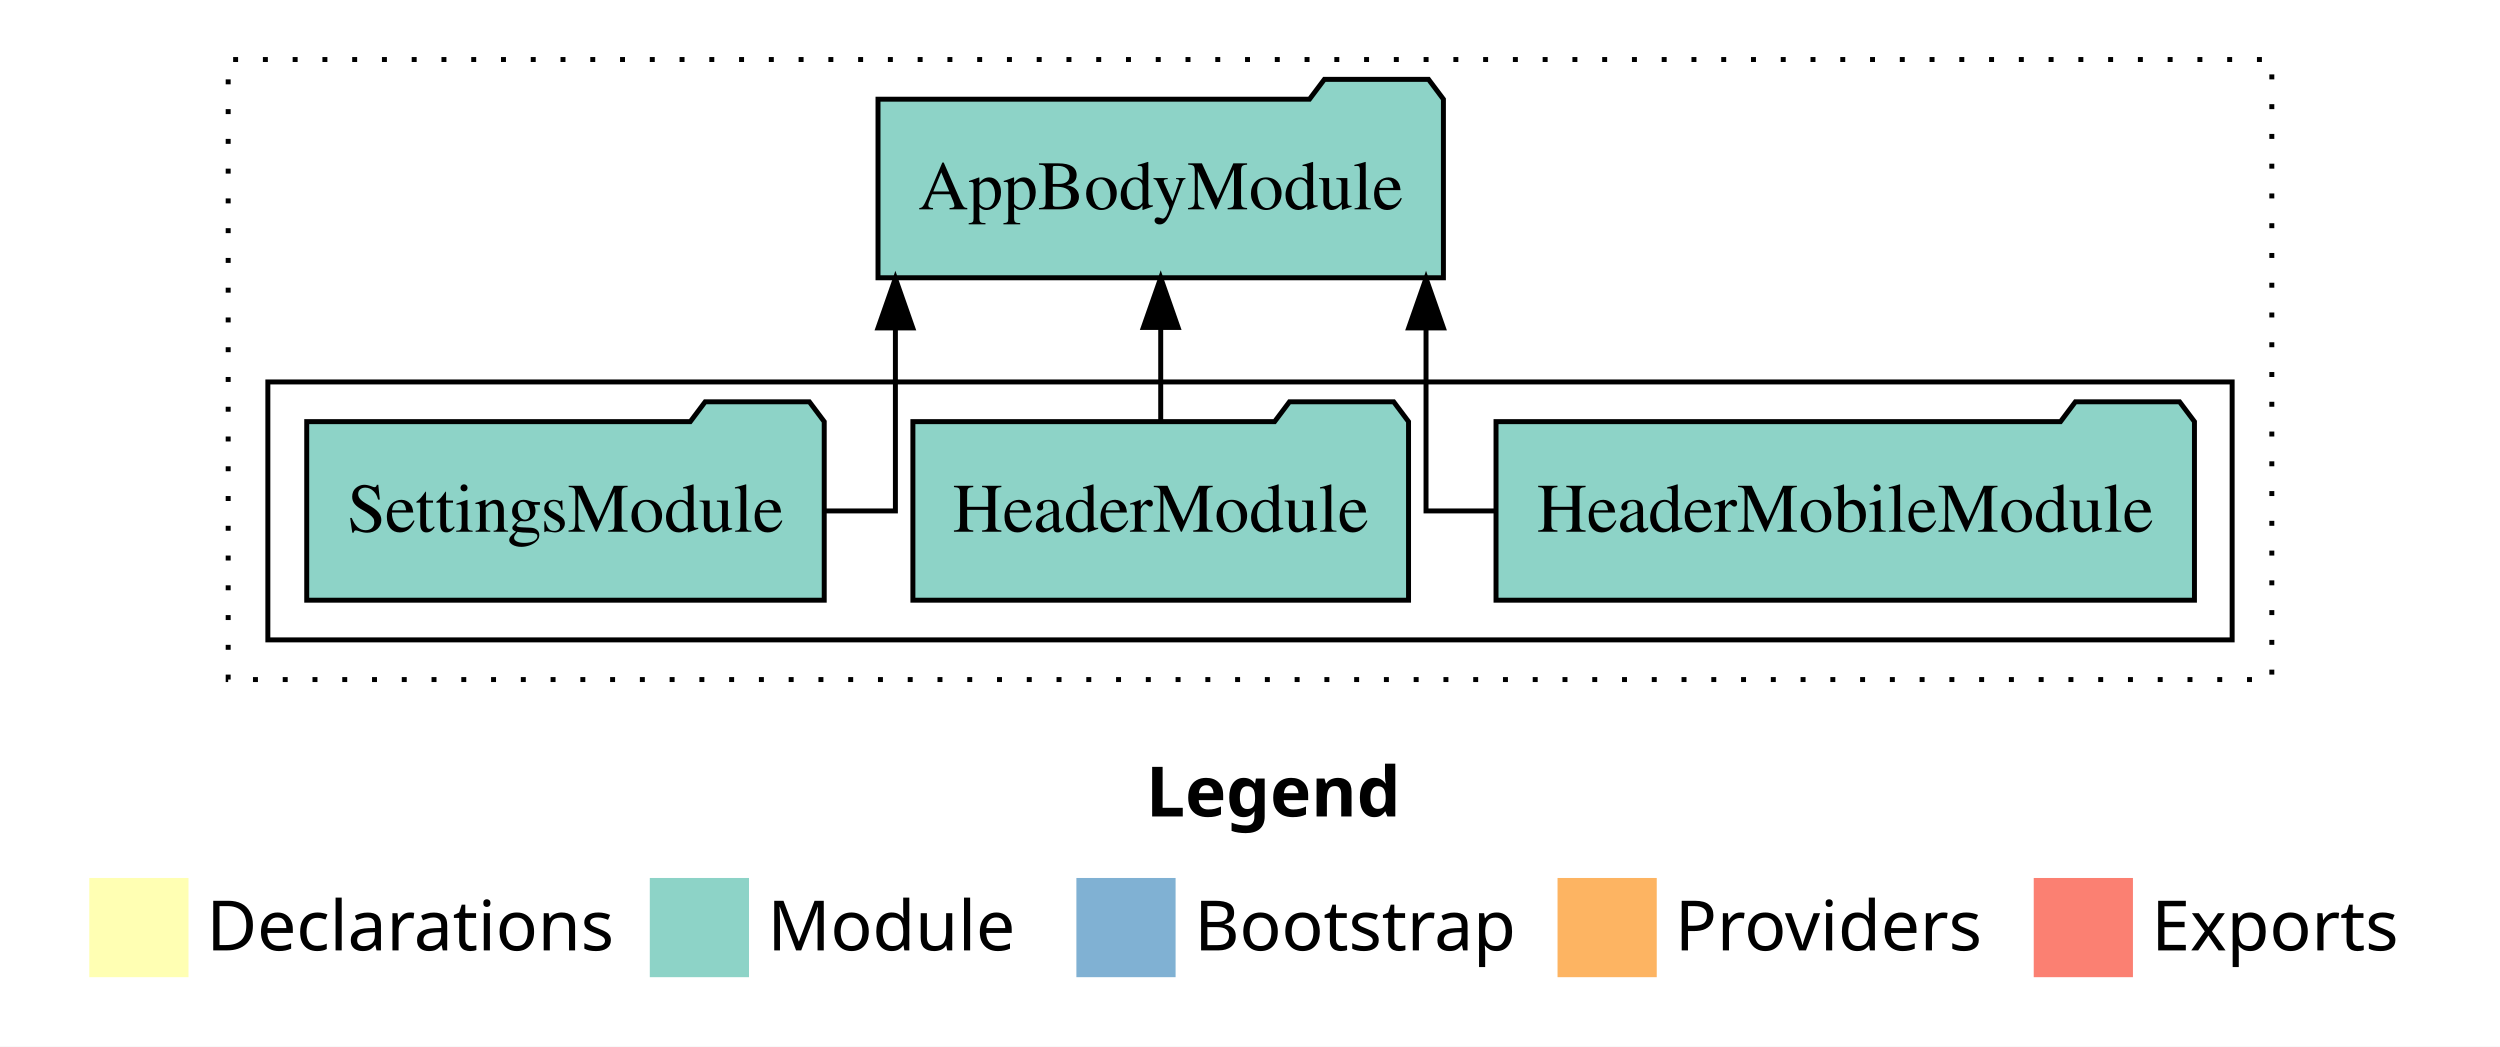
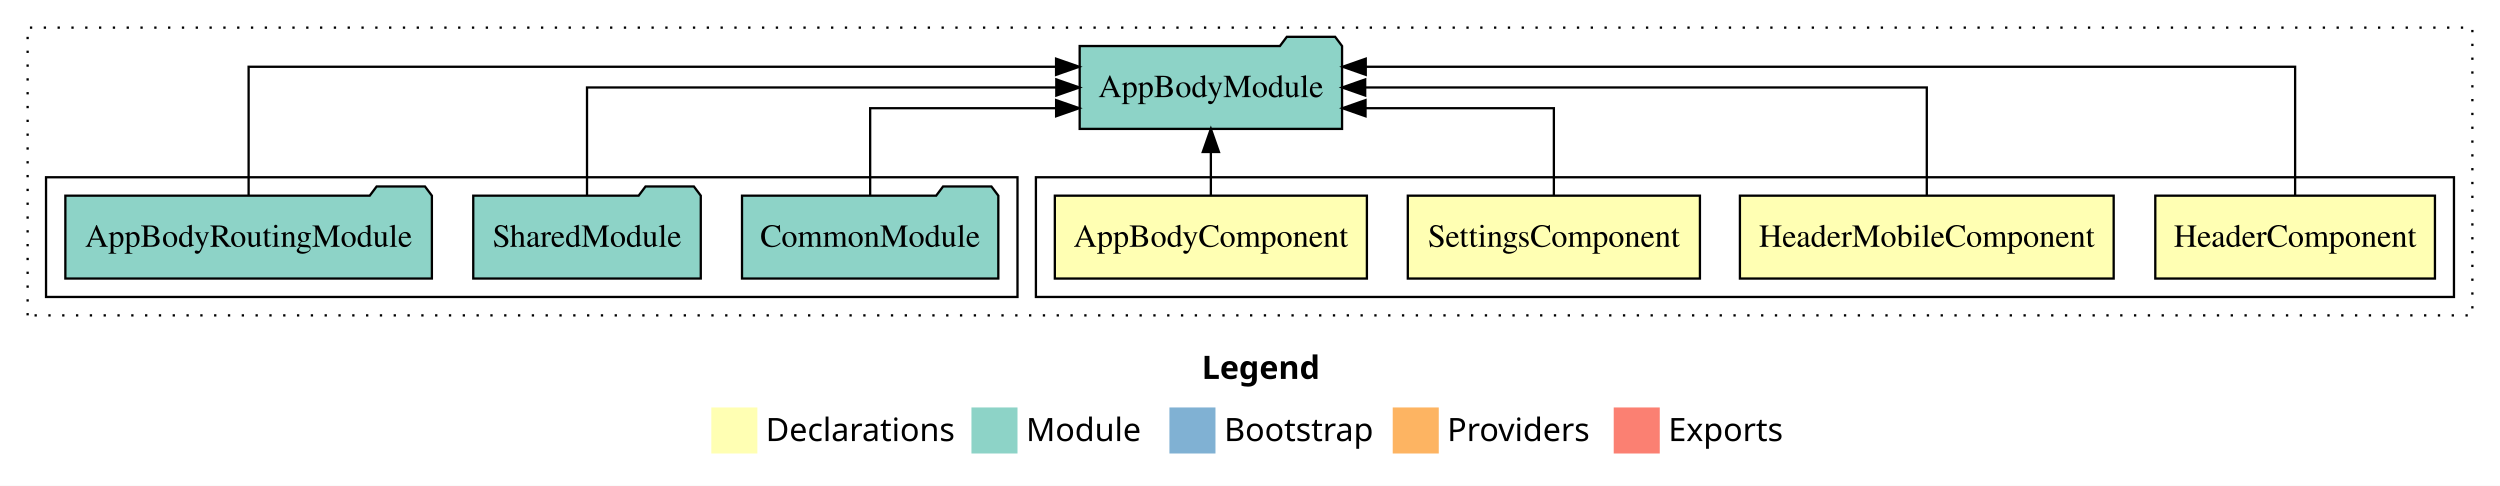
- <svg xmlns="http://www.w3.org/2000/svg" width="504pt" height="211pt" viewBox="0.00 0.00 504.00 211.00">
+ <svg xmlns="http://www.w3.org/2000/svg" width="1086pt" height="211pt" viewBox="0.00 0.00 1086.00 211.00">
  <g id="graph0" class="graph" transform="scale(1 1) rotate(0) translate(4 207)">
-     <polygon fill="#ffffff" stroke="transparent" points="-4,4 -4,-207 500,-207 500,4 -4,4" />
-     <text text-anchor="start" x="227.009" y="-42.4" font-family="sans-serif" font-weight="bold" font-size="14.00" fill="#000000">Legend</text>
-     <polygon fill="#ffffb3" stroke="transparent" points="14,-10 14,-30 34,-30 34,-10 14,-10" />
-     <text text-anchor="start" x="37.629" y="-15.4" font-family="sans-serif" font-size="14.00" fill="#000000">  Declarations</text>
-     <polygon fill="#8dd3c7" stroke="transparent" points="127,-10 127,-30 147,-30 147,-10 127,-10" />
-     <text text-anchor="start" x="150.725" y="-15.4" font-family="sans-serif" font-size="14.00" fill="#000000">  Module</text>
-     <polygon fill="#80b1d3" stroke="transparent" points="213,-10 213,-30 233,-30 233,-10 213,-10" />
-     <text text-anchor="start" x="236.781" y="-15.4" font-family="sans-serif" font-size="14.00" fill="#000000">  Bootstrap</text>
-     <polygon fill="#fdb462" stroke="transparent" points="310,-10 310,-30 330,-30 330,-10 310,-10" />
-     <text text-anchor="start" x="333.673" y="-15.4" font-family="sans-serif" font-size="14.00" fill="#000000">  Providers</text>
-     <polygon fill="#fb8072" stroke="transparent" points="406,-10 406,-30 426,-30 426,-10 406,-10" />
-     <text text-anchor="start" x="429.726" y="-15.4" font-family="sans-serif" font-size="14.00" fill="#000000">  Exports</text>
+     <polygon fill="white" stroke="transparent" points="-4,4 -4,-207 1082,-207 1082,4 -4,4" />
+     <text text-anchor="start" x="518.01" y="-42.4" font-family="sans-serif" font-weight="bold" font-size="14.00">Legend</text>
+     <polygon fill="#ffffb3" stroke="transparent" points="305,-10 305,-30 325,-30 325,-10 305,-10" />
+     <text text-anchor="start" x="328.63" y="-15.4" font-family="sans-serif" font-size="14.00">  Declarations</text>
+     <polygon fill="#8dd3c7" stroke="transparent" points="418,-10 418,-30 438,-30 438,-10 418,-10" />
+     <text text-anchor="start" x="441.73" y="-15.4" font-family="sans-serif" font-size="14.00">  Module</text>
+     <polygon fill="#80b1d3" stroke="transparent" points="504,-10 504,-30 524,-30 524,-10 504,-10" />
+     <text text-anchor="start" x="527.78" y="-15.4" font-family="sans-serif" font-size="14.00">  Bootstrap</text>
+     <polygon fill="#fdb462" stroke="transparent" points="601,-10 601,-30 621,-30 621,-10 601,-10" />
+     <text text-anchor="start" x="624.67" y="-15.4" font-family="sans-serif" font-size="14.00">  Providers</text>
+     <polygon fill="#fb8072" stroke="transparent" points="697,-10 697,-30 717,-30 717,-10 697,-10" />
+     <text text-anchor="start" x="720.73" y="-15.4" font-family="sans-serif" font-size="14.00">  Exports</text>
    <g id="clust1" class="cluster">
-       <polygon fill="none" stroke="#000000" stroke-dasharray="1,5" points="42,-70 42,-195 454,-195 454,-70 42,-70" />
+       <polygon fill="none" stroke="black" stroke-dasharray="1,5" points="8,-70 8,-195 1070,-195 1070,-70 8,-70" />
    </g>
-     <g id="clust3" class="cluster">
-       <polygon fill="none" stroke="#000000" points="50,-78 50,-130 446,-130 446,-78 50,-78" />
+     <g id="clust2" class="cluster">
+       <polygon fill="none" stroke="black" points="446,-78 446,-130 1062,-130 1062,-78 446,-78" />
+     </g>
+     <g id="clust7" class="cluster">
+       <polygon fill="none" stroke="black" points="16,-78 16,-130 438,-130 438,-78 16,-78" />
    </g>
    <g id="node1" class="node">
-       <polygon fill="#8dd3c7" stroke="#000000" points="438.402,-122 435.402,-126 414.402,-126 411.402,-122 297.598,-122 297.598,-86 438.402,-86 438.402,-122" />
-       <text text-anchor="middle" x="368" y="-99.8" font-family="Times,serif" font-size="14.00" fill="#000000">HeaderMobileModule</text>
+       <polygon fill="#ffffb3" stroke="black" points="1053.74,-122 932.26,-122 932.26,-86 1053.74,-86 1053.74,-122" />
+       <text text-anchor="middle" x="993" y="-99.8" font-family="Times,serif" font-size="14.00">HeaderComponent</text>
+     </g>
+     <g id="node5" class="node">
+       <polygon fill="#8dd3c7" stroke="black" points="578.99,-187 575.99,-191 554.99,-191 551.99,-187 465.01,-187 465.01,-151 578.99,-151 578.99,-187" />
+       <text text-anchor="middle" x="522" y="-164.8" font-family="Times,serif" font-size="14.00">AppBodyModule</text>
+     </g>
+     <g id="edge1" class="edge">
+       <path fill="none" stroke="black" d="M993,-122.29C993,-144.21 993,-178 993,-178 993,-178 589.28,-178 589.28,-178" />
+       <polygon fill="black" stroke="black" points="589.28,-174.5 579.28,-178 589.28,-181.5 589.28,-174.5" />
+     </g>
+     <g id="node2" class="node">
+       <polygon fill="#ffffb3" stroke="black" points="914.18,-122 751.82,-122 751.82,-86 914.18,-86 914.18,-122" />
+       <text text-anchor="middle" x="833" y="-99.8" font-family="Times,serif" font-size="14.00">HeaderMobileComponent</text>
+     </g>
+     <g id="edge2" class="edge">
+       <path fill="none" stroke="black" d="M833,-122.11C833,-141.34 833,-169 833,-169 833,-169 589.04,-169 589.04,-169" />
+       <polygon fill="black" stroke="black" points="589.04,-165.5 579.04,-169 589.04,-172.5 589.04,-165.5" />
+     </g>
+     <g id="node3" class="node">
+       <polygon fill="#ffffb3" stroke="black" points="734.45,-122 607.55,-122 607.55,-86 734.45,-86 734.45,-122" />
+       <text text-anchor="middle" x="671" y="-99.8" font-family="Times,serif" font-size="14.00">SettingsComponent</text>
+     </g>
+     <g id="edge3" class="edge">
+       <path fill="none" stroke="black" d="M671,-122.03C671,-138.4 671,-160 671,-160 671,-160 589.18,-160 589.18,-160" />
+       <polygon fill="black" stroke="black" points="589.18,-156.5 579.18,-160 589.18,-163.5 589.18,-156.5" />
    </g>
    <g id="node4" class="node">
-       <polygon fill="#8dd3c7" stroke="#000000" points="286.993,-187 283.993,-191 262.993,-191 259.993,-187 173.007,-187 173.007,-151 286.993,-151 286.993,-187" />
-       <text text-anchor="middle" x="230" y="-164.8" font-family="Times,serif" font-size="14.00" fill="#000000">AppBodyModule</text>
+       <polygon fill="#ffffb3" stroke="black" points="589.78,-122 454.22,-122 454.22,-86 589.78,-86 589.78,-122" />
+       <text text-anchor="middle" x="522" y="-99.8" font-family="Times,serif" font-size="14.00">AppBodyComponent</text>
    </g>
-     <g id="edge1" class="edge">
-       <path fill="none" stroke="#000000" d="M297.444,-104C289.106,-104 283.488,-104 283.488,-104 283.488,-104 283.488,-140.894 283.488,-140.894" />
-       <polygon fill="#000000" stroke="#000000" points="279.988,-140.894 283.488,-150.894 286.988,-140.894 279.988,-140.894" />
+     <g id="edge4" class="edge">
+       <path fill="none" stroke="black" d="M522,-122.11C522,-122.11 522,-140.99 522,-140.99" />
+       <polygon fill="black" stroke="black" points="518.5,-140.99 522,-150.99 525.5,-140.99 518.5,-140.99" />
    </g>
-     <g id="node2" class="node">
-       <polygon fill="#8dd3c7" stroke="#000000" points="279.961,-122 276.961,-126 255.961,-126 252.961,-122 180.039,-122 180.039,-86 279.961,-86 279.961,-122" />
-       <text text-anchor="middle" x="230" y="-99.8" font-family="Times,serif" font-size="14.00" fill="#000000">HeaderModule</text>
+     <g id="node6" class="node">
+       <polygon fill="#8dd3c7" stroke="black" points="429.67,-122 426.67,-126 405.67,-126 402.67,-122 318.33,-122 318.33,-86 429.67,-86 429.67,-122" />
+       <text text-anchor="middle" x="374" y="-99.8" font-family="Times,serif" font-size="14.00">CommonModule</text>
    </g>
-     <g id="edge2" class="edge">
-       <path fill="none" stroke="#000000" d="M230,-122.106C230,-122.106 230,-140.991 230,-140.991" />
-       <polygon fill="#000000" stroke="#000000" points="226.5,-140.991 230,-150.991 233.5,-140.991 226.5,-140.991" />
+     <g id="edge5" class="edge">
+       <path fill="none" stroke="black" d="M374,-122.03C374,-138.4 374,-160 374,-160 374,-160 454.78,-160 454.78,-160" />
+       <polygon fill="black" stroke="black" points="454.78,-163.5 464.78,-160 454.78,-156.5 454.78,-163.5" />
    </g>
-     <g id="node3" class="node">
-       <polygon fill="#8dd3c7" stroke="#000000" points="162.164,-122 159.164,-126 138.164,-126 135.164,-122 57.836,-122 57.836,-86 162.164,-86 162.164,-122" />
-       <text text-anchor="middle" x="110" y="-99.8" font-family="Times,serif" font-size="14.00" fill="#000000">SettingsModule</text>
+     <g id="node7" class="node">
+       <polygon fill="#8dd3c7" stroke="black" points="300.42,-122 297.42,-126 276.42,-126 273.42,-122 201.58,-122 201.58,-86 300.42,-86 300.42,-122" />
+       <text text-anchor="middle" x="251" y="-99.8" font-family="Times,serif" font-size="14.00">SharedModule</text>
    </g>
-     <g id="edge3" class="edge">
-       <path fill="none" stroke="#000000" d="M162.406,-104C170.65,-104 176.512,-104 176.512,-104 176.512,-104 176.512,-140.894 176.512,-140.894" />
-       <polygon fill="#000000" stroke="#000000" points="173.012,-140.894 176.512,-150.894 180.012,-140.894 173.012,-140.894" />
+     <g id="edge6" class="edge">
+       <path fill="none" stroke="black" d="M251,-122.11C251,-141.34 251,-169 251,-169 251,-169 454.86,-169 454.86,-169" />
+       <polygon fill="black" stroke="black" points="454.86,-172.5 464.86,-169 454.86,-165.5 454.86,-172.5" />
+     </g>
+     <g id="node8" class="node">
+       <polygon fill="#8dd3c7" stroke="black" points="183.61,-122 180.61,-126 159.61,-126 156.61,-122 24.39,-122 24.39,-86 183.61,-86 183.61,-122" />
+       <text text-anchor="middle" x="104" y="-99.8" font-family="Times,serif" font-size="14.00">AppBodyRoutingModule</text>
+     </g>
+     <g id="edge7" class="edge">
+       <path fill="none" stroke="black" d="M104,-122.29C104,-144.21 104,-178 104,-178 104,-178 454.76,-178 454.76,-178" />
+       <polygon fill="black" stroke="black" points="454.76,-181.5 464.76,-178 454.76,-174.5 454.76,-181.5" />
    </g>
  </g>
</svg>
